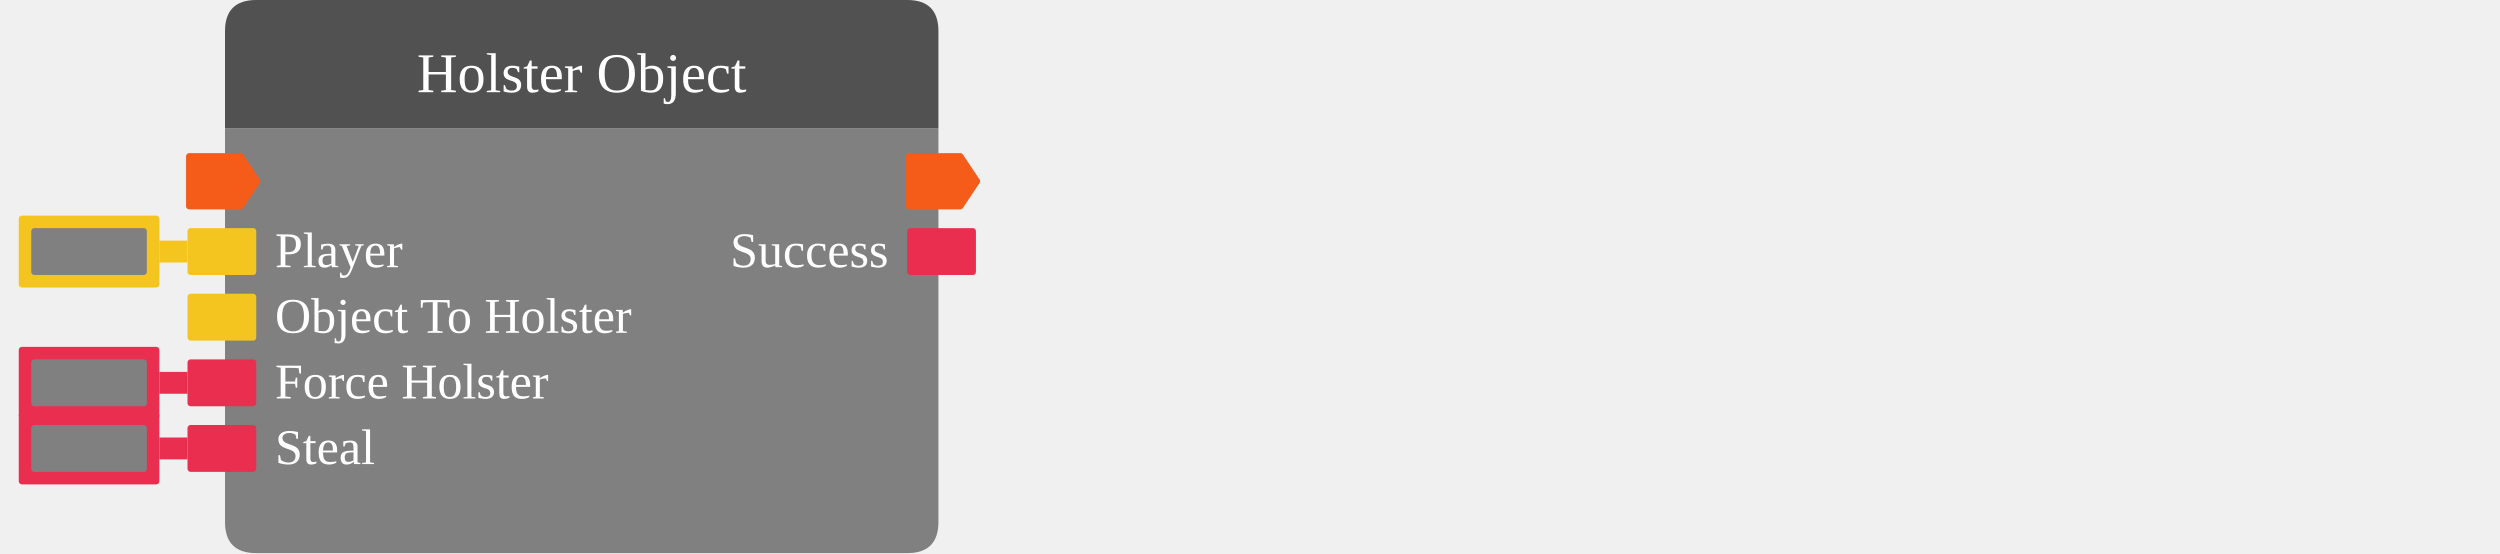
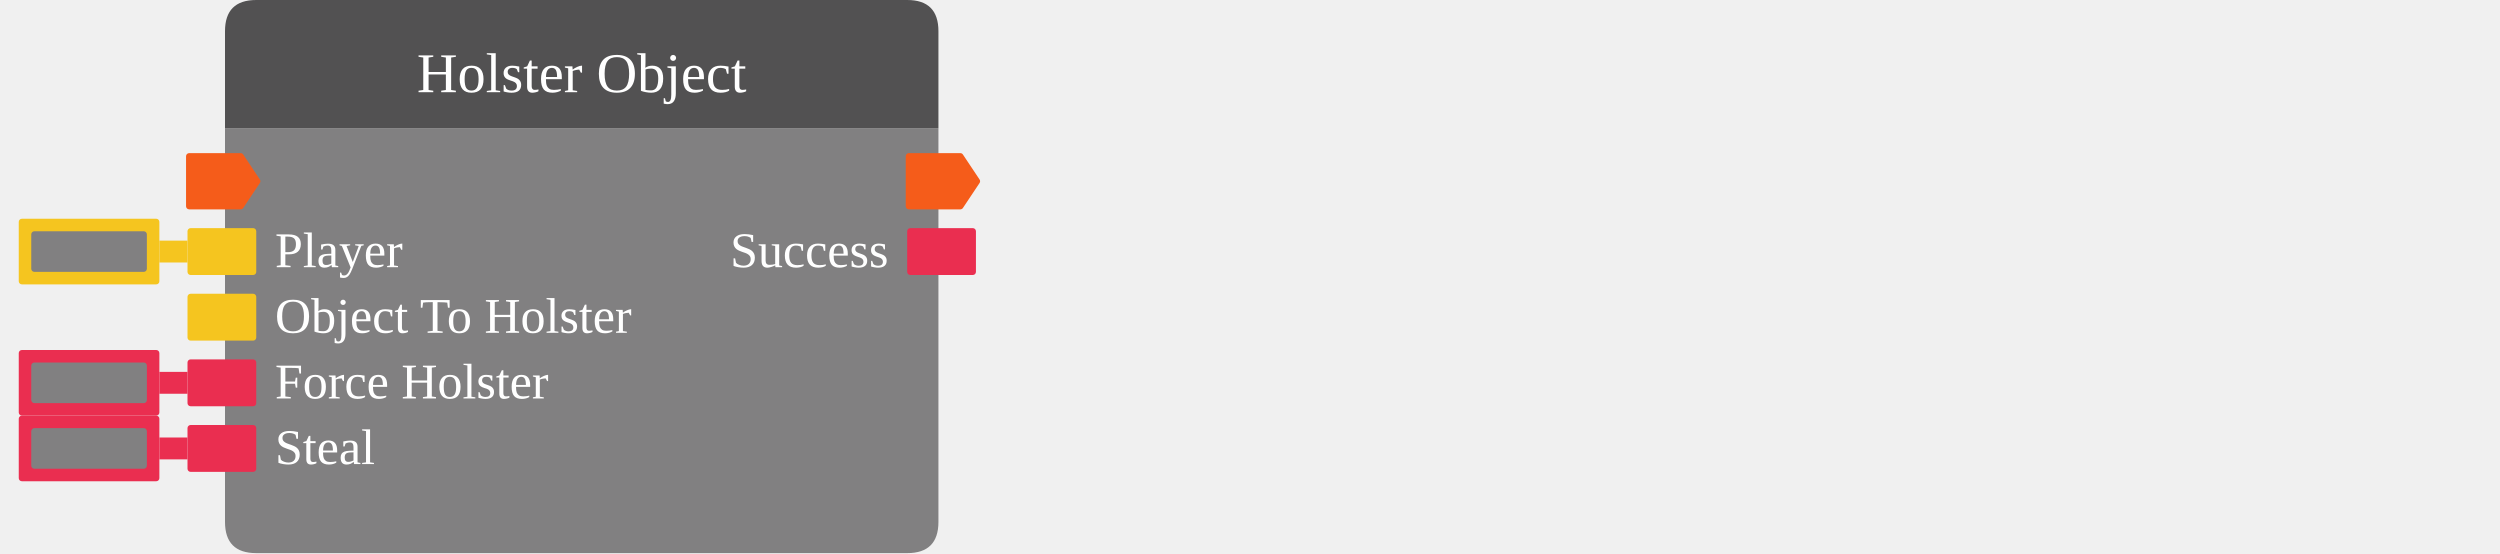
<svg xmlns="http://www.w3.org/2000/svg" width="800" height="177" viewbox="0 0 800 177">
  <path fill="#818081" d="M72, 41 v126 q0,10,10,10 h208.3 q10,0,10,-10 v-126 h228.3" />
  <path d="M77,49h-16.465c-0.552,0,-1,0.448,-1,1v16c0,0.552,0.448,1,1,1h16.465c0.334,0,0.647,-0.167,0.832,-0.445l5.333,-8c0.224,-0.336,0.224,-0.774,0,-1.11l-5.333,-8c-0.185,-0.278,-0.498,-0.445,-0.832,-0.445z" fill="#F55C1A" />
  <text x="88" y="61.5" fill="white" text-anchor="start" font-size="medium" class="uwuntu" />
  <g filter="url(#filter0_di_2556_19132)">
    <rect x="60" y="73" width="22" height="15" rx="1" fill="#F5C51F" />
  </g>
  <g filter="url(#filter1_di_2556_19132)">
-     <rect x="6" y="69" width="45" height="23" rx="1" fill="#F5C51F" />
-     <rect x="10" y="73.001" width="37" height="15" rx="1" fill="#818081" />
+     <rect x="6" y="70" width="45" height="21" rx="1" fill="#F5C51F" />
+     <rect x="10" y="74.001" width="37" height="13" rx="1" fill="#818081" />
  </g>
  <g filter="url(#filter2_di_2556_19132)">
    <rect x="51" y="77" width="9" height="7" fill="#F5C51F" />
  </g>
  <text x="88" y="85.5" fill="white" text-anchor="start" font-size="medium" class="uwuntu">Player</text>
  <rect x="60" y="94" width="22" height="15" rx="1" fill="#F5C51F" />
  <text x="88" y="106.5" fill="white" text-anchor="start" font-size="medium" class="uwuntu">Object To Holster</text>
  <g filter="url(#filter0_di_2556_19132)">
    <rect x="60" y="115" width="22" height="15" rx="1" fill="#EA2E50" />
  </g>
  <g filter="url(#filter1_di_2556_19132)">
-     <rect x="6" y="111" width="45" height="23" rx="1" fill="#EA2E50" />
-     <rect x="10" y="115.001" width="37" height="15" rx="1" fill="#818081" />
+     <rect x="6" y="112" width="45" height="21" rx="1" fill="#EA2E50" />
+     <rect x="10" y="116.001" width="37" height="13" rx="1" fill="#818081" />
  </g>
  <g filter="url(#filter2_di_2556_19132)">
    <rect x="51" y="119" width="9" height="7" fill="#EA2E50" />
  </g>
  <text x="88" y="127.5" fill="white" text-anchor="start" font-size="medium" class="uwuntu">Force Holster</text>
  <g filter="url(#filter0_di_2556_19132)">
    <rect x="60" y="136" width="22" height="15" rx="1" fill="#EA2E50" />
  </g>
  <g filter="url(#filter1_di_2556_19132)">
-     <rect x="6" y="132" width="45" height="23" rx="1" fill="#EA2E50" />
-     <rect x="10" y="136.001" width="37" height="15" rx="1" fill="#818081" />
+     <rect x="6" y="133" width="45" height="21" rx="1" fill="#EA2E50" />
+     <rect x="10" y="137.001" width="37" height="13" rx="1" fill="#818081" />
  </g>
  <g filter="url(#filter2_di_2556_19132)">
    <rect x="51" y="140" width="9" height="7" fill="#EA2E50" />
  </g>
  <text x="88" y="148.5" fill="white" text-anchor="start" font-size="medium" class="uwuntu">Steal</text>
  <path d="M307.3,49h-16.465c-0.552,0,-1,0.448,-1,1v16c0,0.552,0.448,1,1,1h16.465c0.334,0,0.647,-0.167,0.832,-0.445l5.333,-8c0.224,-0.336,0.224,-0.774,0,-1.11l-5.333,-8c-0.185,-0.278,-0.498,-0.445,-0.832,-0.445z" fill="#F55C1A" />
  <text x="284.3" y="61.5" fill="white" text-anchor="end" font-size="medium" class="uwuntu" />
  <rect x="290.3" y="73" width="22" height="15" rx="1" fill="#EA2E50" />
  <text x="284.3" y="85.5" fill="white" text-anchor="end" font-size="medium" class="uwuntu">Success</text>
  <path d="M72, 41 v-31 q0,-10,10,-10 h208.3 q10,0,10,10 v31 h-228.3" fill="#525152" />
  <text x="186.15" y="29.5" fill="white" text-anchor="middle" font-size="18px" class="uwuntu">Holster Object</text>
</svg>
